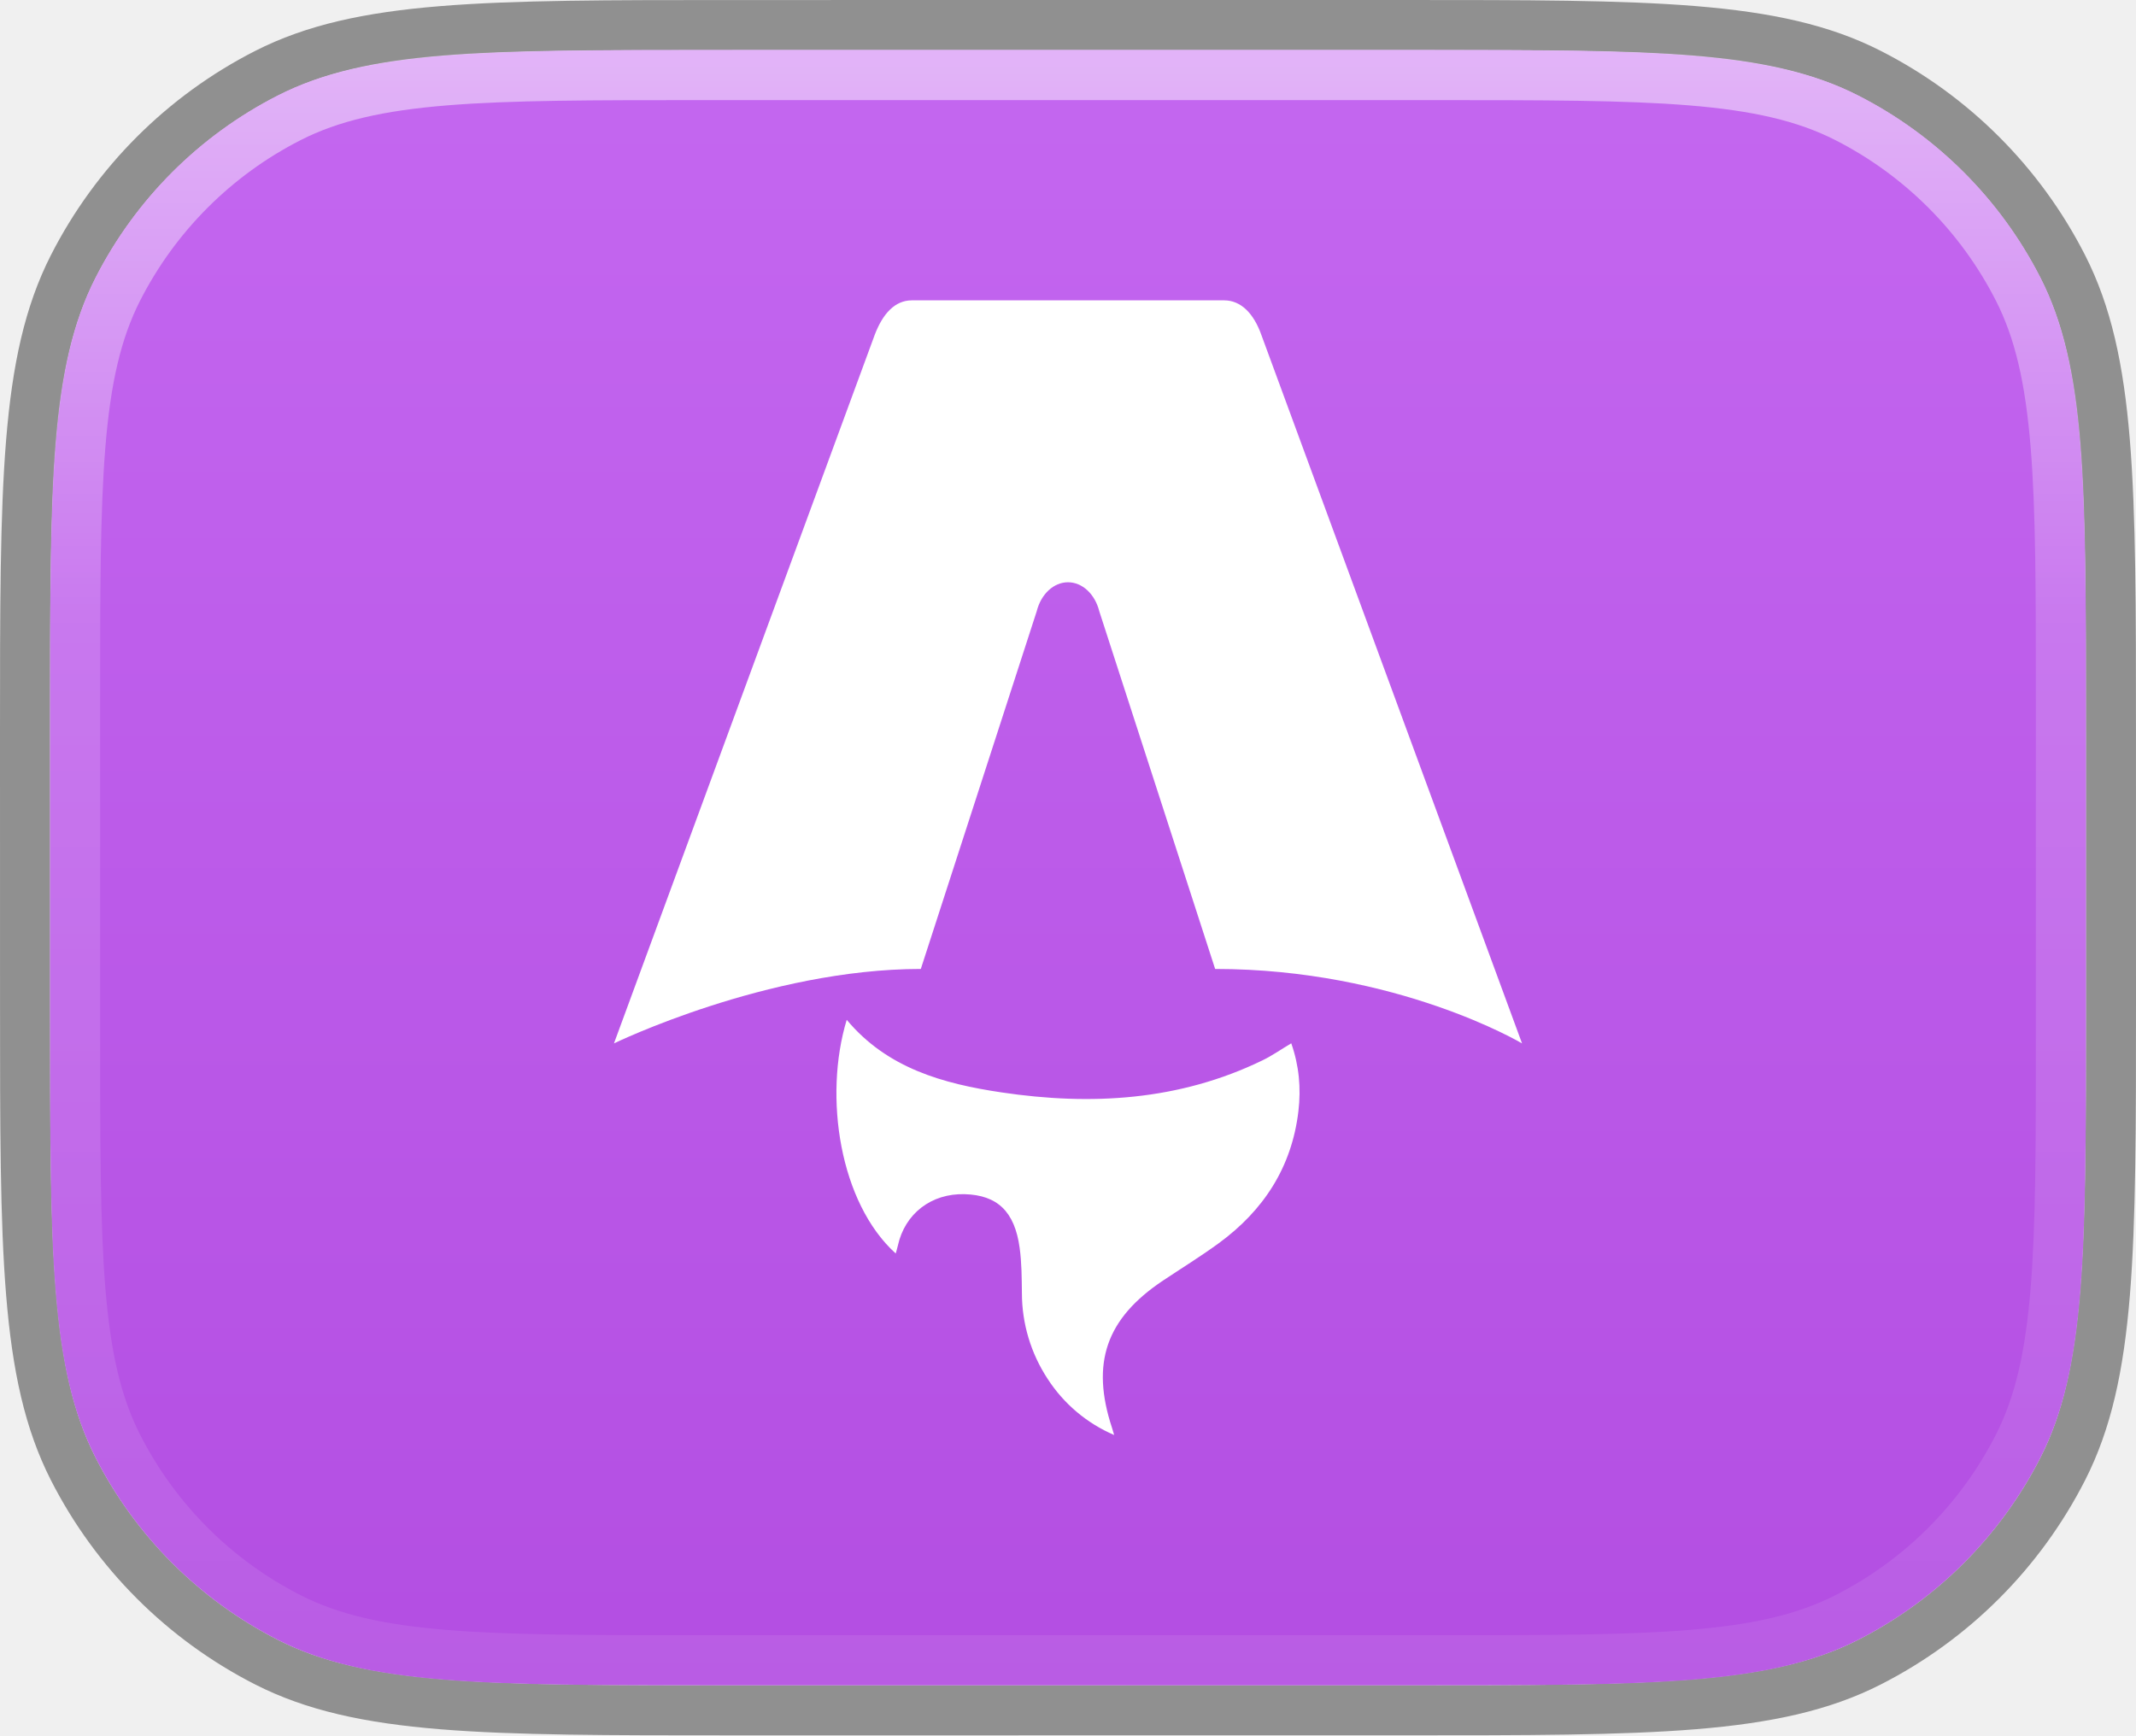
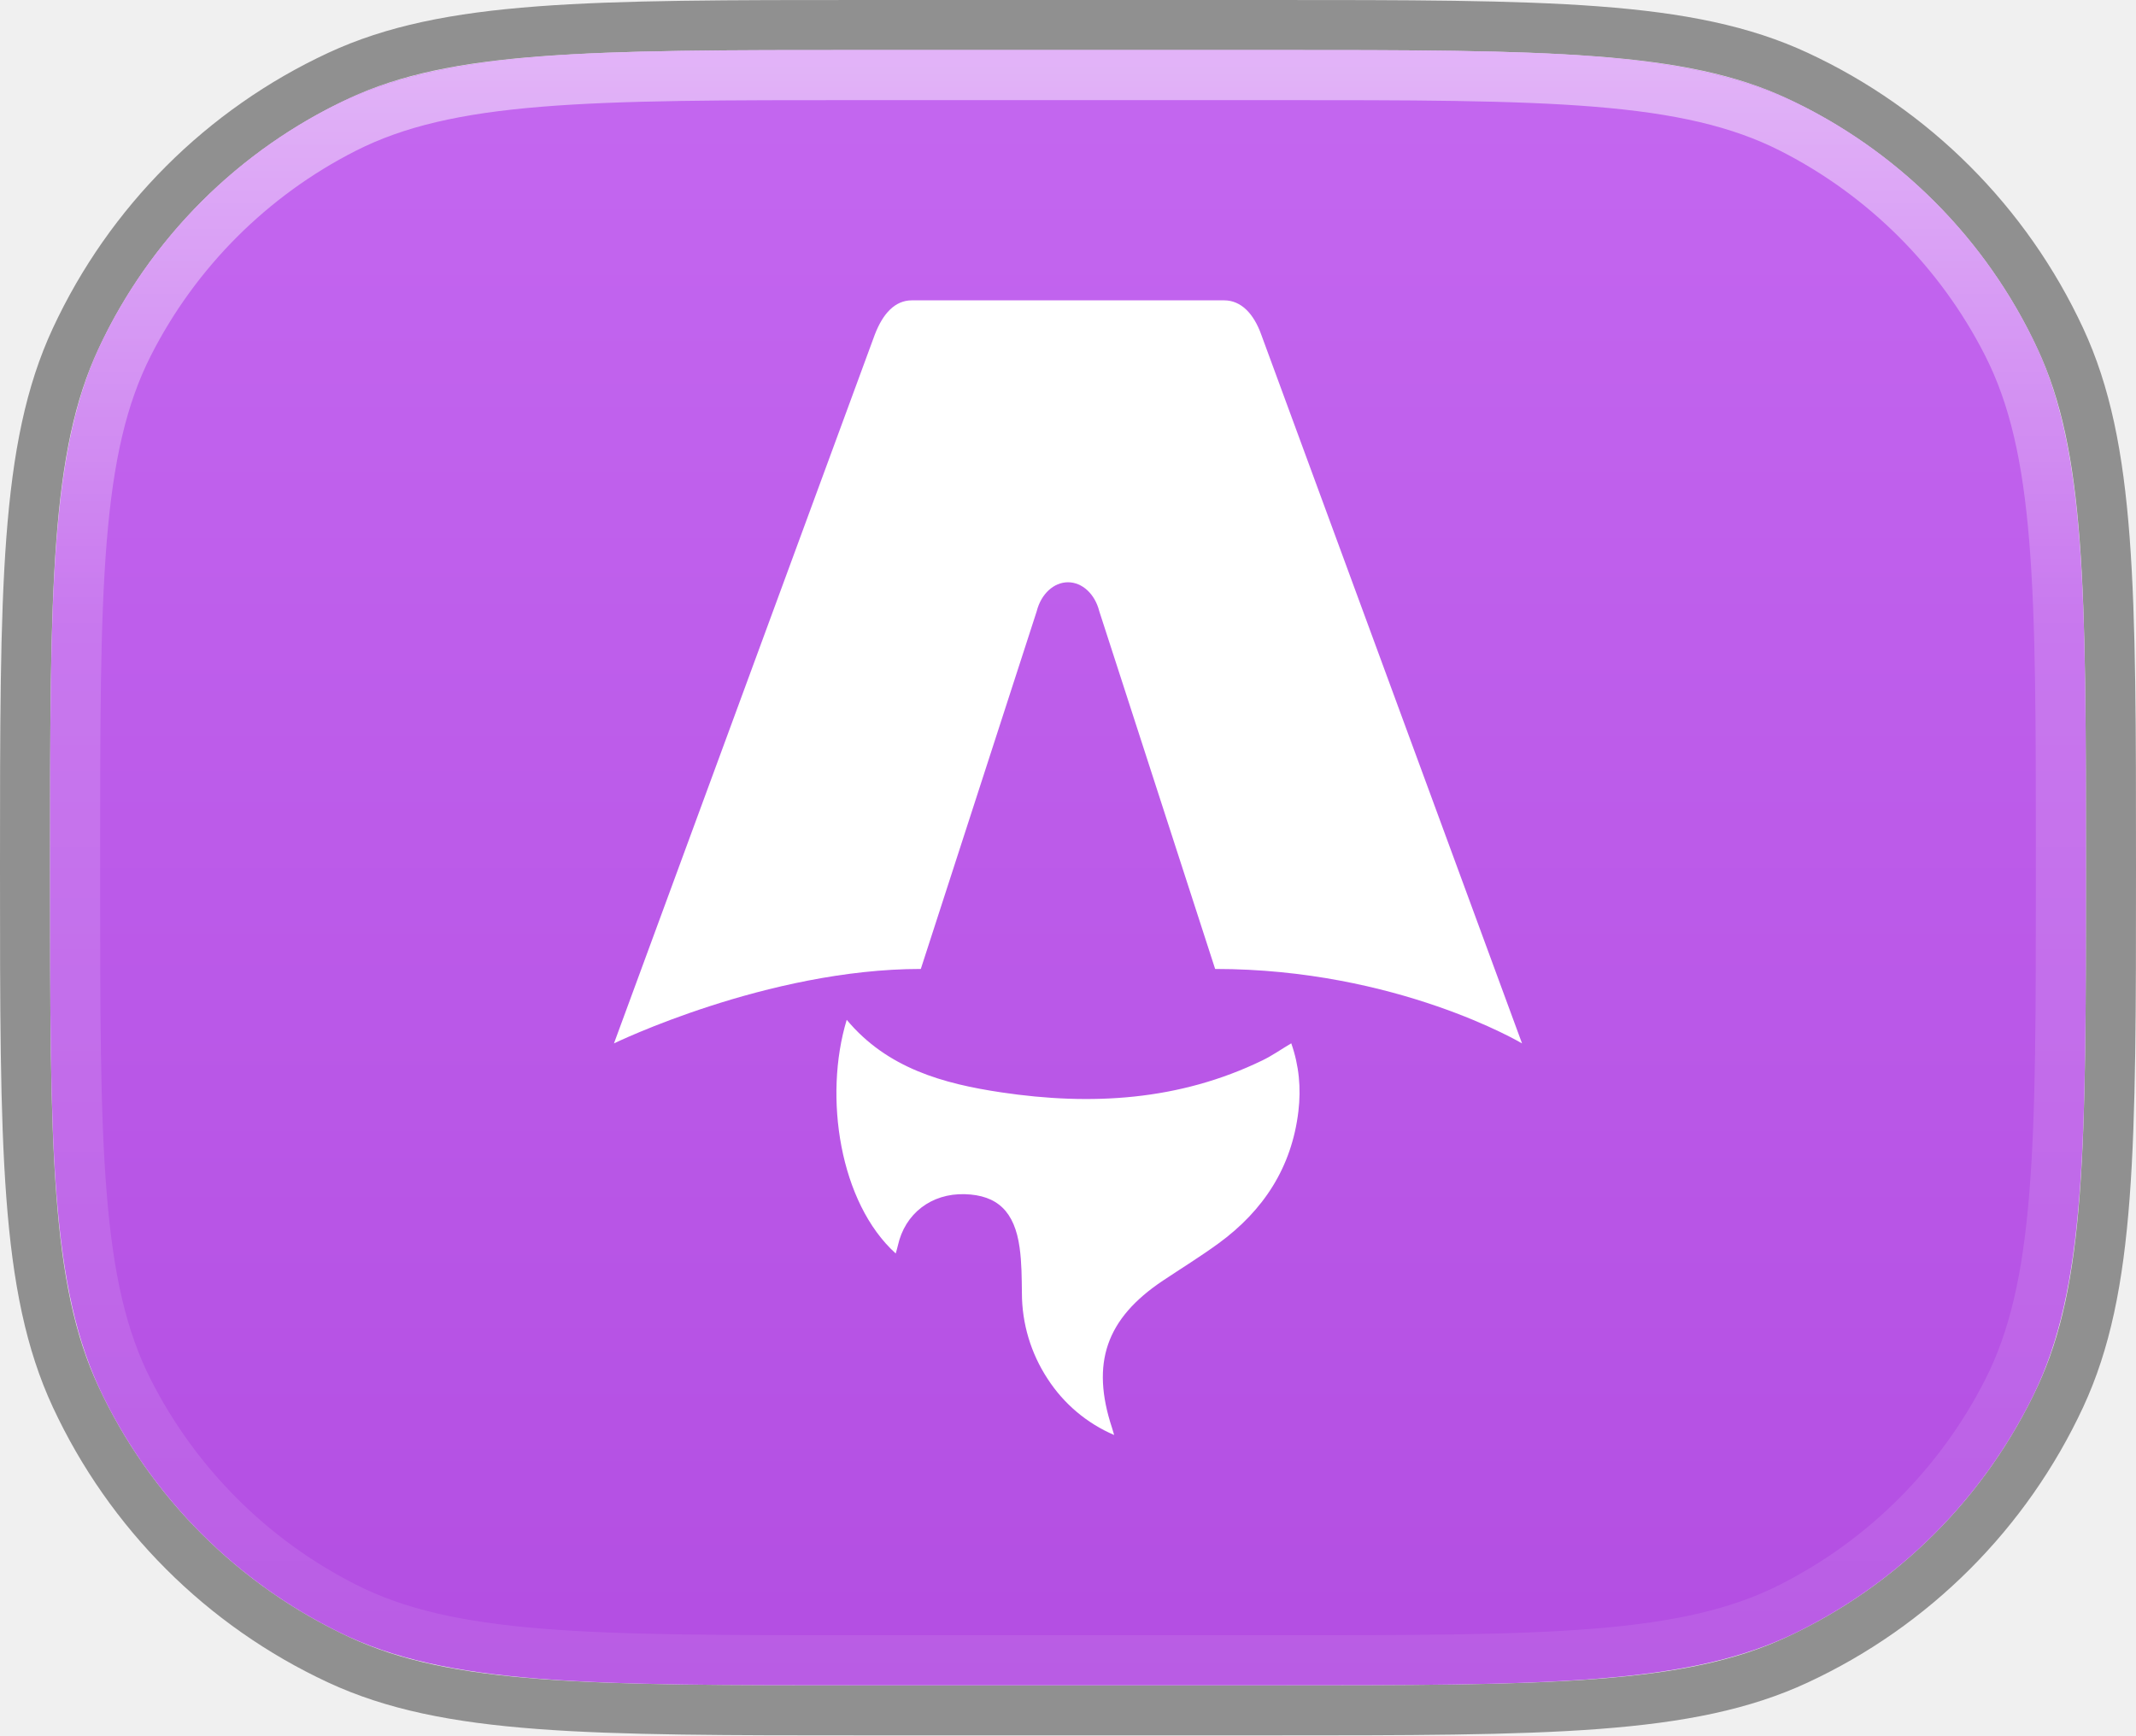
<svg xmlns="http://www.w3.org/2000/svg" viewBox="0 0 64 52" width="64" height="52">
  <defs>
    <linearGradient id="fill" x1="0" y1="0" x2="0" y2="1">
      <stop offset="0" stop-color="#c467f0" />
      <stop offset="1" stop-color="#b34ee2" />
    </linearGradient>
    <linearGradient id="edge" x1="0" y1="0" x2="0" y2="1">
      <stop offset="0" stop-color="#ffffff" stop-opacity="0.5" />
      <stop offset="0.35" stop-color="#ffffff" stop-opacity="0.16" />
      <stop offset="1" stop-color="#ffffff" stop-opacity="0.08" />
    </linearGradient>
  </defs>
-   <path d="M 42.050 0.750 c 7.421 0 11.131 0 13.965 1.444 a 13.250 13.250 0 0 1 5.790 5.790 c 1.444 2.834 1.444 6.545 1.444 13.965 L 63.250 30.050 c 0 7.421 0 11.131 -1.444 13.965 a 13.250 13.250 0 0 1 -5.790 5.790 c -2.834 1.444 -6.545 1.444 -13.965 1.444 L 21.950 51.250 c -7.421 0 -11.131 0 -13.965 -1.444 a 13.250 13.250 0 0 1 -5.790 -5.790 c -1.444 -2.834 -1.444 -6.545 -1.444 -13.965 L 0.750 21.950 c 0 -7.421 0 -11.131 1.444 -13.965 a 13.250 13.250 0 0 1 5.790 -5.790 c 2.834 -1.444 6.545 -1.444 13.965 -1.444 Z" fill="none" stroke="#000000" stroke-opacity="0.4" stroke-width="1.5" />
-   <path d="M 42.500 1.500 c 7.001 0 10.501 0 13.175 1.362 a 12.500 12.500 0 0 1 5.463 5.463 c 1.362 2.674 1.362 6.174 1.362 13.175 L 62.500 30.500 c 0 7.001 0 10.501 -1.362 13.175 a 12.500 12.500 0 0 1 -5.463 5.463 c -2.674 1.362 -6.174 1.362 -13.175 1.362 L 21.500 50.500 c -7.001 0 -10.501 0 -13.175 -1.362 a 12.500 12.500 0 0 1 -5.463 -5.463 c -1.362 -2.674 -1.362 -6.174 -1.362 -13.175 L 1.500 21.500 c 0 -7.001 0 -10.501 1.362 -13.175 a 12.500 12.500 0 0 1 5.463 -5.463 c 2.674 -1.362 6.174 -1.362 13.175 -1.362 Z" fill="url(#fill)" />
-   <path d="M 42.950 2.250 c 6.581 0 9.871 0 12.384 1.281 a 11.750 11.750 0 0 1 5.135 5.135 c 1.281 2.513 1.281 5.804 1.281 12.384 L 61.750 30.950 c 0 6.581 0 9.871 -1.281 12.384 a 11.750 11.750 0 0 1 -5.135 5.135 c -2.513 1.281 -5.804 1.281 -12.384 1.281 L 21.050 49.750 c -6.581 0 -9.871 0 -12.384 -1.281 a 11.750 11.750 0 0 1 -5.135 -5.135 c -1.281 -2.513 -1.281 -5.804 -1.281 -12.384 L 2.250 21.050 c 0 -6.581 0 -9.871 1.281 -12.384 a 11.750 11.750 0 0 1 5.135 -5.135 c 2.513 -1.281 5.804 -1.281 12.384 -1.281 Z" fill="none" stroke="url(#edge)" stroke-width="1.5" />
+   <path d="M 38.000 0.750 c 8.394 0 12.591 0 15.848 1.513 a 16.250 16.250 0 0 1 7.889 7.889 c 1.513 3.257 1.513 7.454 1.513 15.848 L 63.250 26.000 c 0 8.394 0 12.591 -1.513 15.848 a 16.250 16.250 0 0 1 -7.889 7.889 c -3.257 1.513 -7.454 1.513 -15.848 1.513 L 26.000 51.250 c -8.394 0 -12.591 0 -15.848 -1.513 a 16.250 16.250 0 0 1 -7.889 -7.889 c -1.513 -3.257 -1.513 -7.454 -1.513 -15.848 L 0.750 26.000 c 0 -8.394 0 -12.591 1.513 -15.848 a 16.250 16.250 0 0 1 7.889 -7.889 c 3.257 -1.513 7.454 -1.513 15.848 -1.513 Z" fill="none" stroke="#000000" stroke-opacity="0.4" stroke-width="1.5" />
+   <path d="M 38.000 1.500 c 8.398 0 12.597 0 15.826 1.584 a 15.500 15.500 0 0 1 7.090 7.090 c 1.584 3.229 1.584 7.428 1.584 15.826 L 62.500 26.000 c 0 8.398 0 12.597 -1.584 15.826 a 15.500 15.500 0 0 1 -7.090 7.090 c -3.229 1.584 -7.428 1.584 -15.826 1.584 L 26.000 50.500 c -8.398 0 -12.597 0 -15.826 -1.584 a 15.500 15.500 0 0 1 -7.090 -7.090 c -1.584 -3.229 -1.584 -7.428 -1.584 -15.826 L 1.500 26.000 c 0 -8.398 0 -12.597 1.584 -15.826 a 15.500 15.500 0 0 1 7.090 -7.090 c 3.229 -1.584 7.428 -1.584 15.826 -1.584 Z" fill="url(#fill)" />
+   <path d="M 38.150 2.250 c 8.261 0 12.391 0 15.546 1.608 a 14.750 14.750 0 0 1 6.446 6.446 c 1.608 3.155 1.608 7.286 1.608 15.546 L 61.750 26.150 c 0 8.261 0 12.391 -1.608 15.546 a 14.750 14.750 0 0 1 -6.446 6.446 c -3.155 1.608 -7.286 1.608 -15.546 1.608 L 25.850 49.750 c -8.261 0 -12.391 0 -15.546 -1.608 a 14.750 14.750 0 0 1 -6.446 -6.446 c -1.608 -3.155 -1.608 -7.286 -1.608 -15.546 L 2.250 25.850 c 0 -8.261 0 -12.391 1.608 -15.546 a 14.750 14.750 0 0 1 6.446 -6.446 c 3.155 -1.608 7.286 -1.608 15.546 -1.608 Z" fill="none" stroke="url(#edge)" stroke-width="1.5" />
  <g fill="#ffffff" color="#ffffff">
    <svg x="15" y="9" width="34" height="34" viewBox="0 0 24 24">
      <path d="M8.358 20.162c-1.186-1.07-1.532-3.316-1.038-4.944.856 1.026 2.043 1.352 3.272 1.535 1.897.283 3.76.177 5.522-.678.202-.098.388-.229.608-.36.166.473.209.95.151 1.437-.14 1.185-.738 2.1-1.688 2.794-.38.277-.782.525-1.175.787-1.205.804-1.531 1.747-1.078 3.119l.044.148a3.158 3.158 0 0 1-1.407-1.188 3.31 3.31 0 0 1-.544-1.815c-.004-.32-.004-.642-.048-.958-.106-.769-.472-1.113-1.161-1.133-.707-.02-1.267.411-1.415 1.09-.012.053-.028.104-.045.165h.002zm-5.961-4.445s3.24-1.575 6.49-1.575l2.451-7.565c.092-.366.36-.614.662-.614.302 0 .57.248.662.614l2.45 7.565c3.85 0 6.491 1.575 6.491 1.575L16.088.727C15.93.285 15.663 0 15.303 0H8.697c-.36 0-.615.285-.784.727l-5.516 14.99z" />
    </svg>
  </g>
</svg>
